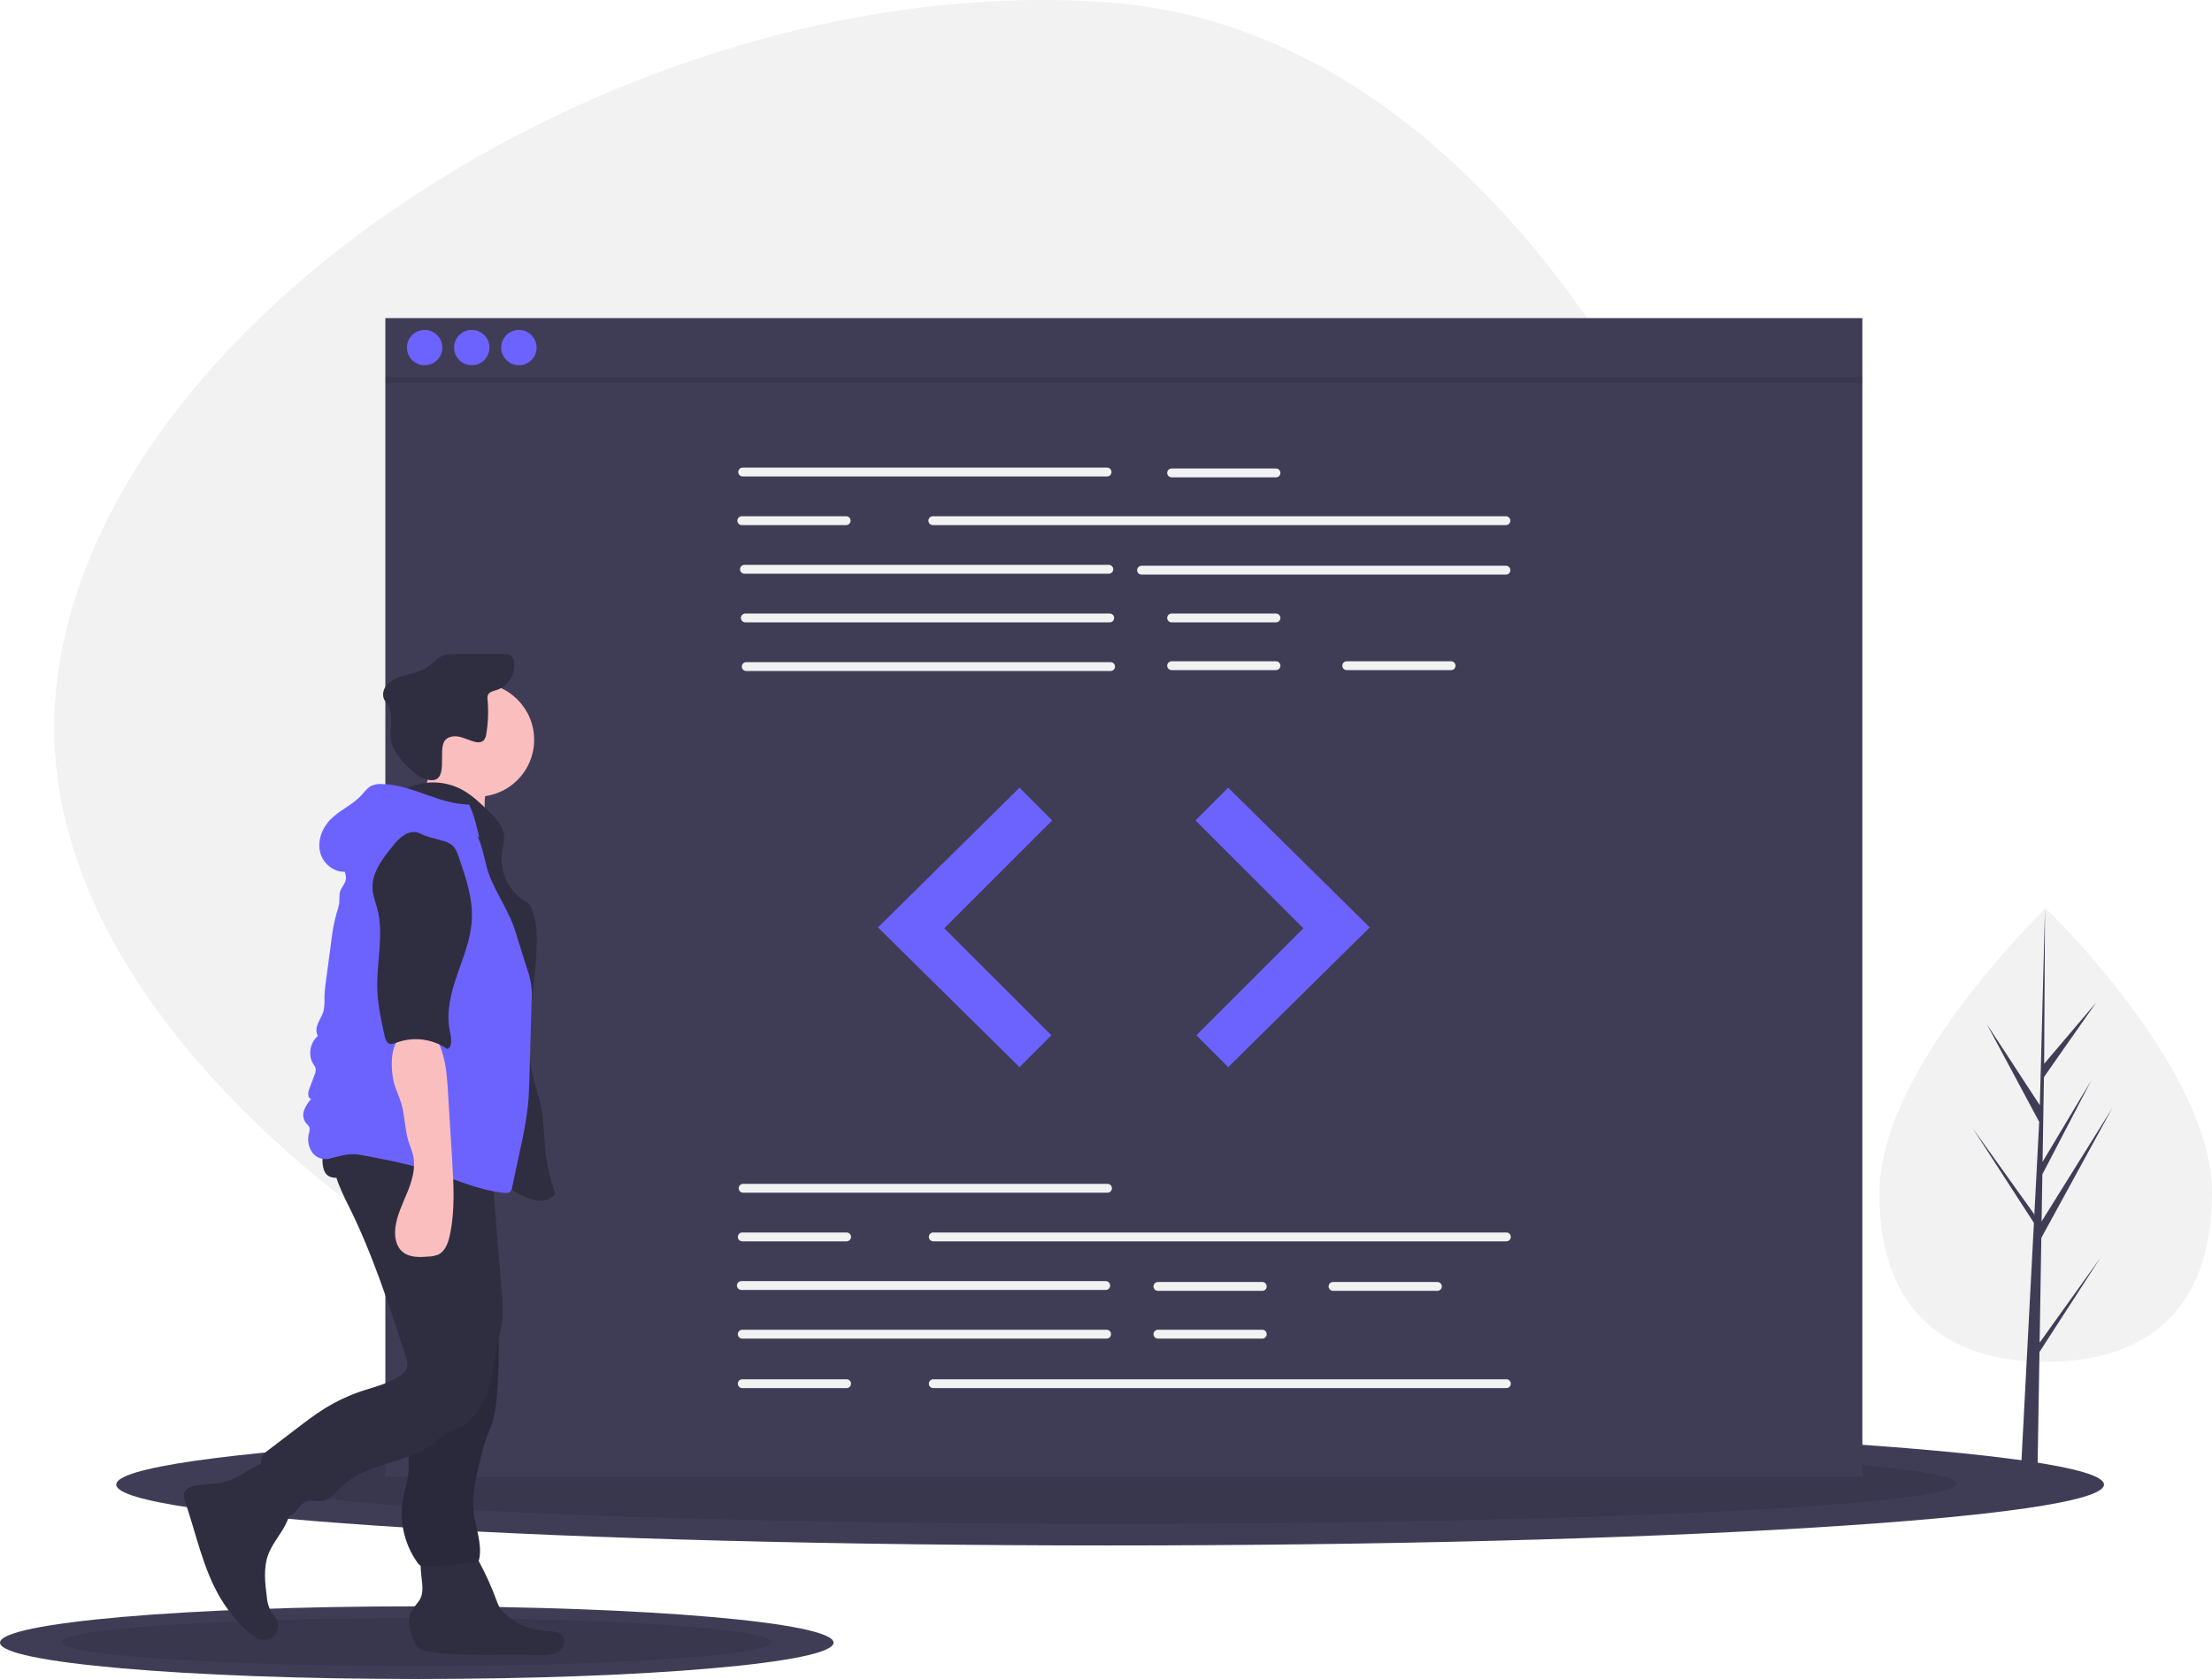
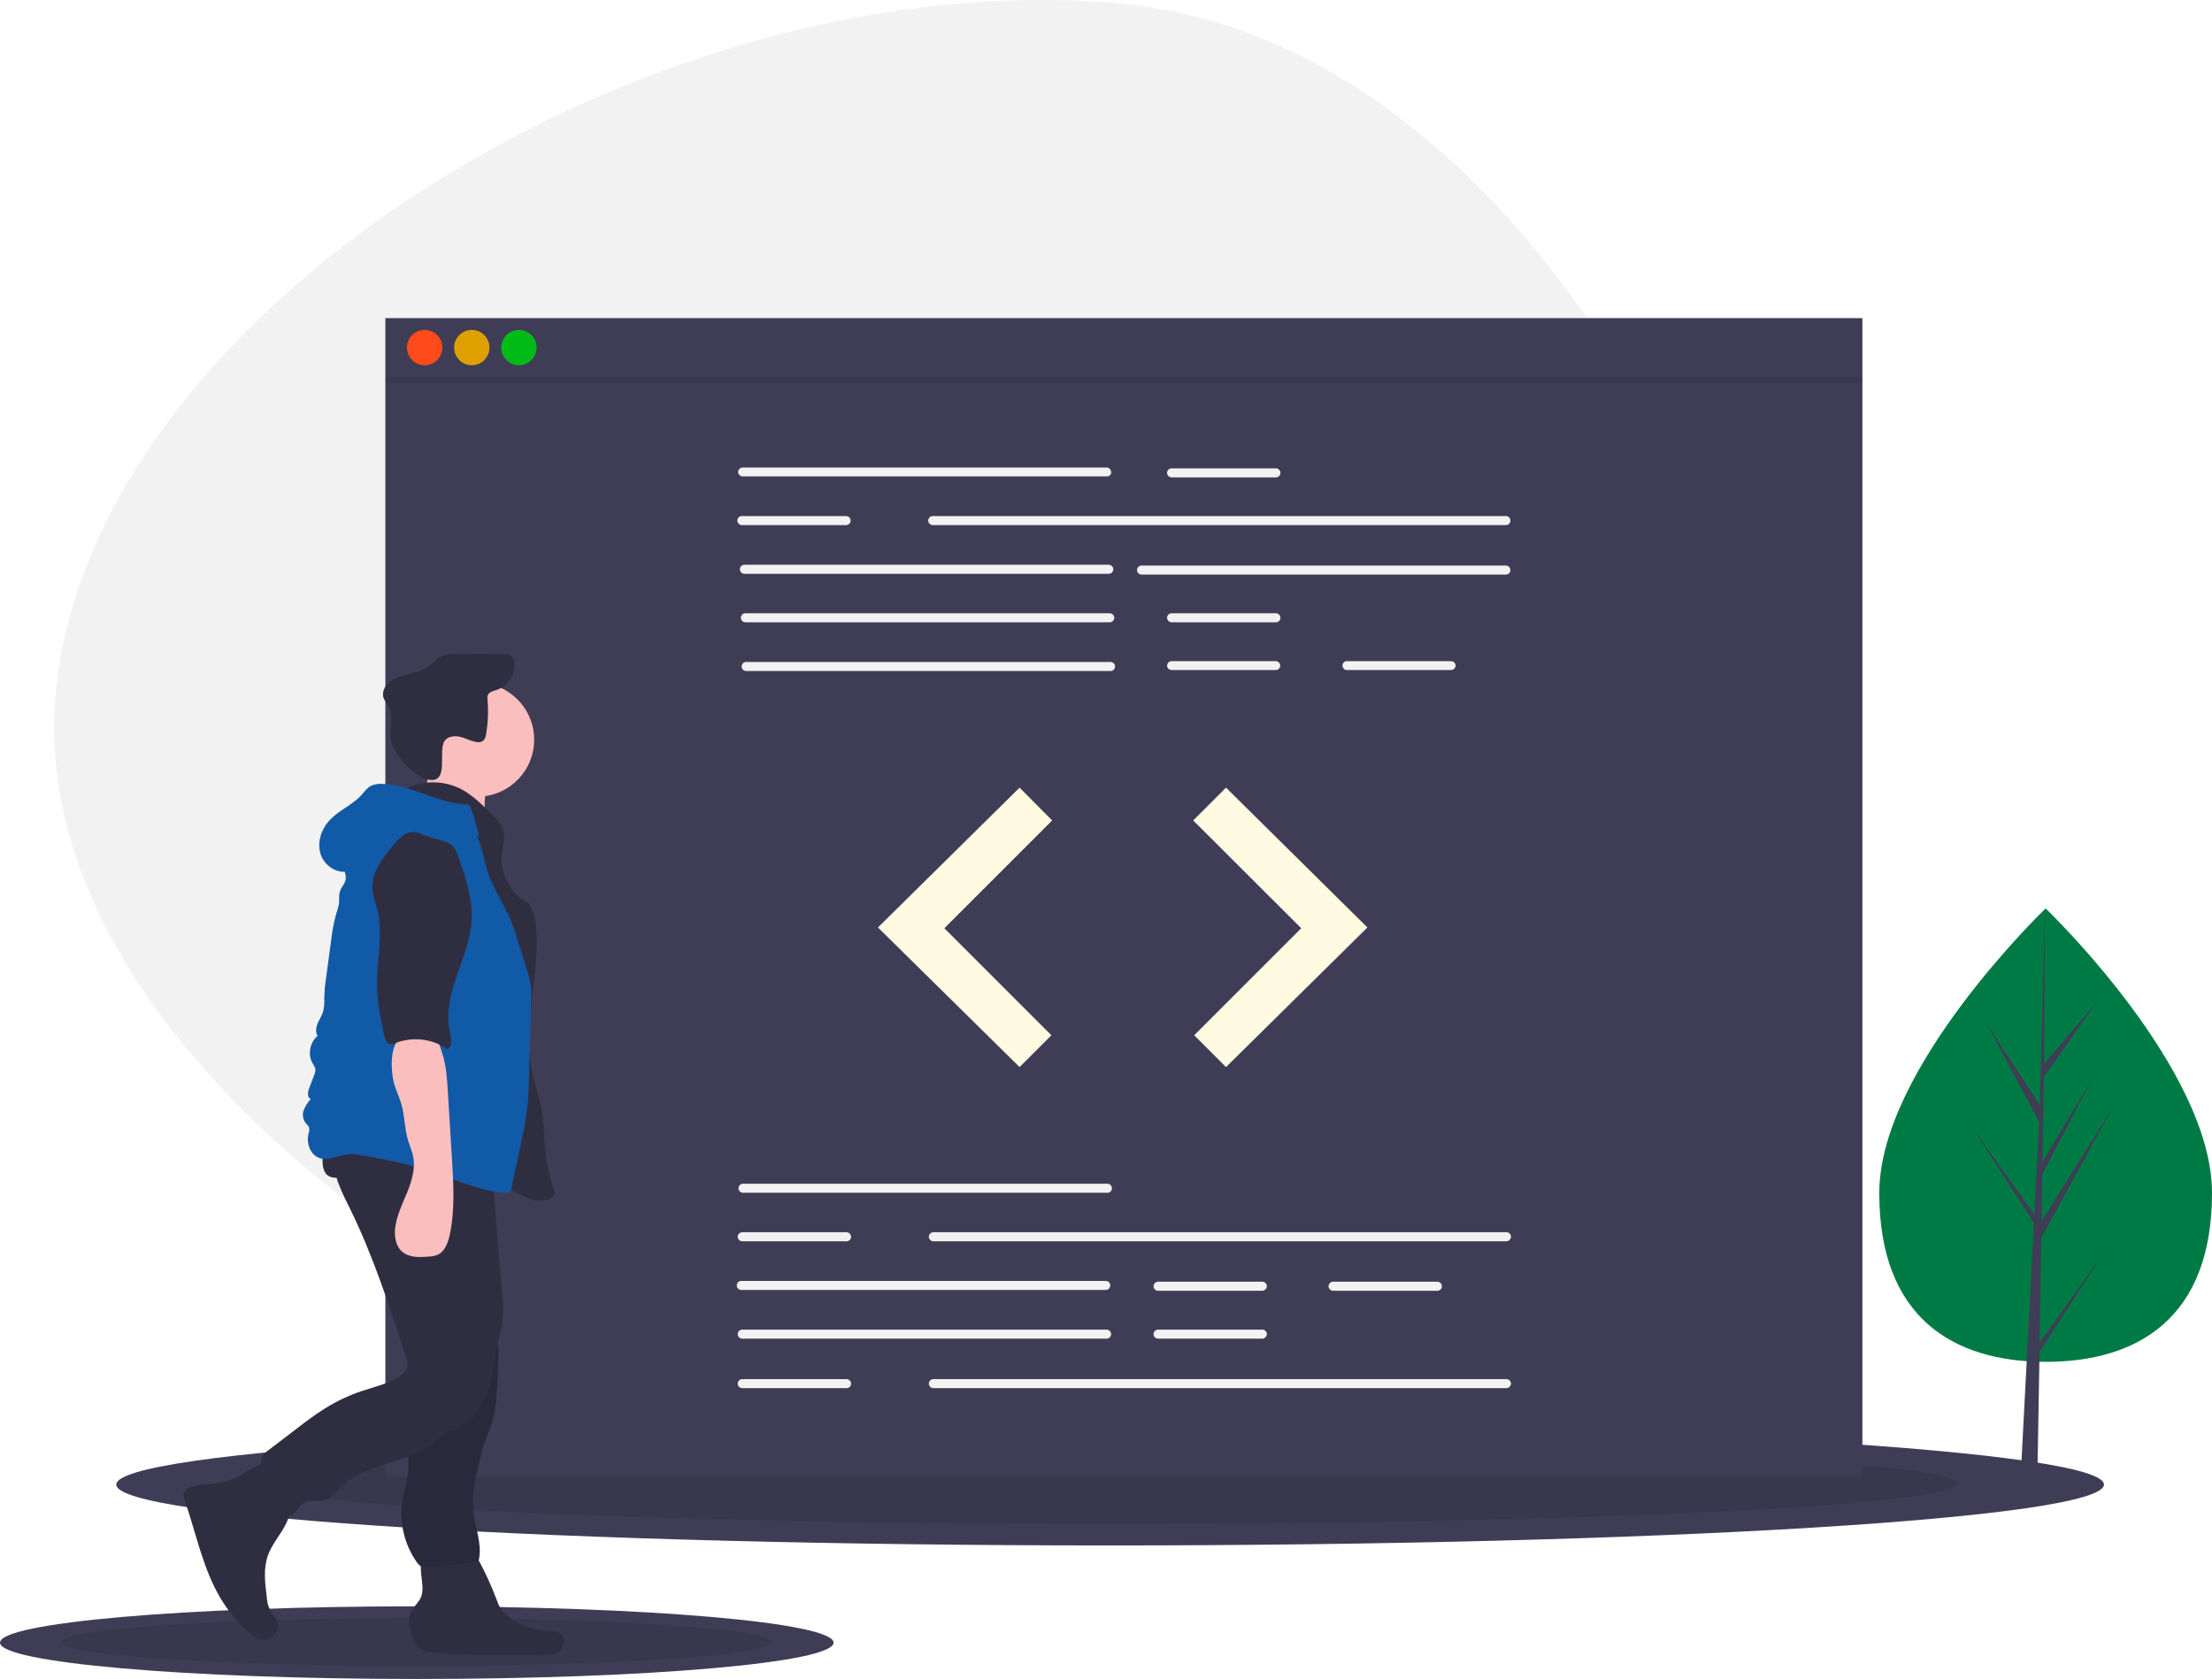
- <svg xmlns="http://www.w3.org/2000/svg" id="a594ac37-6d44-4297-8862-1cbd9c01c0b7" data-name="Layer 1" width="1126.194" height="855" viewBox="0 0 1126.194 855">
-   <path d="M581.768,778.438C339.369,759.991,50.297,572.172,65.014,378.781S359.7,5.358,602.099,23.805,984.031,403.667,969.314,597.058,824.166,796.885,581.768,778.438Z" transform="translate(-36.90323 -22.5)" fill="#f2f2f2" />
-   <ellipse cx="565.194" cy="756" rx="506" ry="31" fill="#3f3d56" />
-   <ellipse cx="565.194" cy="755.5" rx="431" ry="20.5" opacity="0.1" />
-   <ellipse cx="212.194" cy="836.5" rx="212.194" ry="18.5" fill="#3f3d56" />
-   <ellipse cx="212.194" cy="836.202" rx="180.742" ry="12.234" opacity="0.1" />
-   <rect x="196.194" y="162" width="752" height="590" fill="#3f3d56" />
-   <path d="M600.541,265.129H415.024a2.251,2.251,0,1,1,0-4.503H600.541a2.251,2.251,0,0,1,0,4.503Z" transform="translate(-36.90323 -22.5)" fill="#f2f2f2" />
-   <path d="M803.62,289.895H511.835a2.251,2.251,0,0,1,0-4.503H803.62a2.251,2.251,0,1,1,0,4.503Z" transform="translate(-36.90323 -22.5)" fill="#f2f2f2" />
-   <path d="M601.442,314.661H415.924a2.251,2.251,0,1,1,0-4.503H601.442a2.251,2.251,0,1,1,0,4.503Z" transform="translate(-36.90323 -22.5)" fill="#f2f2f2" />
-   <path d="M803.62,315.111H618.102a2.251,2.251,0,0,1,0-4.503H803.62a2.251,2.251,0,1,1,0,4.503Z" transform="translate(-36.90323 -22.5)" fill="#f2f2f2" />
-   <path d="M601.892,339.426H416.374a2.251,2.251,0,0,1,0-4.503H601.892a2.251,2.251,0,1,1,0,4.503Z" transform="translate(-36.90323 -22.5)" fill="#f2f2f2" />
-   <path d="M602.342,364.192H416.825a2.251,2.251,0,0,1,0-4.503H602.342a2.251,2.251,0,1,1,0,4.503Z" transform="translate(-36.90323 -22.5)" fill="#f2f2f2" />
-   <path d="M686.546,265.579H633.412a2.251,2.251,0,0,1,0-4.503h53.134a2.251,2.251,0,1,1,0,4.503Z" transform="translate(-36.90323 -22.5)" fill="#f2f2f2" />
-   <path d="M686.546,339.426H633.412a2.251,2.251,0,0,1,0-4.503h53.134a2.251,2.251,0,1,1,0,4.503Z" transform="translate(-36.90323 -22.5)" fill="#f2f2f2" />
-   <path d="M686.546,363.742H633.412a2.251,2.251,0,1,1,0-4.503h53.134a2.251,2.251,0,1,1,0,4.503Z" transform="translate(-36.90323 -22.5)" fill="#f2f2f2" />
-   <path d="M775.702,363.742H722.569a2.251,2.251,0,0,1,0-4.503h53.134a2.251,2.251,0,1,1,0,4.503Z" transform="translate(-36.90323 -22.5)" fill="#f2f2f2" />
-   <path d="M467.707,289.895H414.573a2.251,2.251,0,0,1,0-4.503h53.134a2.251,2.251,0,0,1,0,4.503Z" transform="translate(-36.90323 -22.5)" fill="#f2f2f2" />
-   <path d="M600.766,629.861H415.249a2.251,2.251,0,0,1,0-4.503H600.766a2.251,2.251,0,0,1,0,4.503Z" transform="translate(-36.90323 -22.5)" fill="#f2f2f2" />
-   <path d="M599.866,679.392H414.348a2.251,2.251,0,1,1,0-4.503H599.866a2.251,2.251,0,0,1,0,4.503Z" transform="translate(-36.90323 -22.5)" fill="#f2f2f2" />
-   <path d="M600.316,704.158H414.798a2.251,2.251,0,1,1,0-4.503H600.316a2.251,2.251,0,1,1,0,4.503Z" transform="translate(-36.90323 -22.5)" fill="#f2f2f2" />
-   <path d="M679.566,679.842H626.433a2.251,2.251,0,0,1,0-4.503h53.134a2.251,2.251,0,0,1,0,4.503Z" transform="translate(-36.90323 -22.5)" fill="#f2f2f2" />
-   <path d="M679.566,704.158H626.433a2.251,2.251,0,0,1,0-4.503h53.134a2.251,2.251,0,1,1,0,4.503Z" transform="translate(-36.90323 -22.5)" fill="#f2f2f2" />
-   <path d="M768.723,679.842H715.589a2.251,2.251,0,1,1,0-4.503h53.134a2.251,2.251,0,0,1,0,4.503Z" transform="translate(-36.90323 -22.5)" fill="#f2f2f2" />
-   <path d="M803.845,654.626H512.06a2.251,2.251,0,0,1,0-4.503H803.845a2.251,2.251,0,0,1,0,4.503Z" transform="translate(-36.90323 -22.5)" fill="#f2f2f2" />
-   <path d="M467.932,654.626H414.798a2.251,2.251,0,0,1,0-4.503H467.932a2.251,2.251,0,0,1,0,4.503Z" transform="translate(-36.90323 -22.5)" fill="#f2f2f2" />
-   <path d="M803.845,729.374H512.06a2.251,2.251,0,1,1,0-4.503H803.845a2.251,2.251,0,0,1,0,4.503Z" transform="translate(-36.90323 -22.5)" fill="#f2f2f2" />
-   <path d="M467.932,729.374H414.798a2.251,2.251,0,1,1,0-4.503H467.932a2.251,2.251,0,1,1,0,4.503Z" transform="translate(-36.90323 -22.5)" fill="#f2f2f2" />
-   <polygon points="519.06 401.13 447.014 472.275 519.06 543.42 535.27 527.21 480.786 472.725 535.72 417.79 519.06 401.13" fill="#6c63ff" />
-   <polygon points="625.327 401.13 697.373 472.275 625.327 543.42 609.117 527.21 663.602 472.725 608.667 417.79 625.327 401.13" fill="#6c63ff" />
-   <circle cx="216.194" cy="177" r="9" fill="#6c63ff" />
-   <circle cx="240.194" cy="177" r="9" fill="#6c63ff" />
-   <circle cx="264.194" cy="177" r="9" fill="#6c63ff" />
-   <rect x="196.194" y="192" width="752" height="3" opacity="0.1" />
-   <path d="M1163.097,629.954c0,63.771-37.911,86.038-84.676,86.038s-84.676-22.266-84.676-86.038,84.676-144.898,84.676-144.898S1163.097,566.182,1163.097,629.954Z" transform="translate(-36.90323 -22.5)" fill="#f2f2f2" />
-   <polygon points="1038.433 683.736 1039.3 630.365 1075.391 564.338 1039.436 621.993 1039.826 597.995 1064.699 550.226 1039.929 591.645 1039.929 591.645 1040.63 548.484 1067.265 510.453 1040.74 541.697 1041.178 462.556 1038.425 567.325 1038.651 563.003 1011.571 521.552 1038.217 571.3 1035.694 619.503 1035.619 618.223 1004.4 574.602 1035.524 622.743 1035.209 628.771 1035.152 628.862 1035.178 629.357 1028.776 751.653 1037.329 751.653 1038.355 688.485 1069.404 640.461 1038.433 683.736" fill="#3f3d56" />
-   <path d="M159.525,773.591a43.126,43.126,0,0,1-8.178,3.503c-5.079,1.387-10.507.878-15.637,2.063-2.1.485-4.386,1.499-5.054,3.549-.49,1.503.043,3.127.553,4.623,5.669,16.62,9.085,34.266,18.125,49.321a74.641,74.641,0,0,0,13.993,16.988c2.055,1.852,4.384,3.664,7.135,3.955a7.248,7.248,0,0,0,7.371-10.182c-.811-1.801-2.317-3.196-3.289-4.916a18.757,18.757,0,0,1-1.819-6.991c-.893-7.108-1.754-14.538.709-21.265,1.652-4.512,4.682-8.359,7.206-12.447s4.622-8.772,4.06-13.544c-.383-3.257-1.972-6.237-3.65-9.054-1.681-2.823-5.005-10.408-8.383-11.35C169.16,766.864,162.583,772.024,159.525,773.591Z" transform="translate(-36.90323 -22.5)" fill="#2f2e41" />
-   <path d="M251.96,831a14.019,14.019,0,0,1-.663,4.745c-1.058,2.793-3.681,4.706-5.036,7.367-1.885,3.701-1.031,8.174.218,12.135.783,2.483,1.81,5.067,3.912,6.603a12.893,12.893,0,0,0,5.954,1.907c18.036,2.496,36.358,1.064,54.559,1.587,3.317.095,6.829.211,9.725-1.41s4.686-5.697,2.717-8.368c-1.769-2.399-5.265-2.376-8.242-2.518a33.912,33.912,0,0,1-20.913-8.615,15.112,15.112,0,0,1-2.933-3.377,20.753,20.753,0,0,1-1.534-3.518,156.799,156.799,0,0,0-9.084-20.119c-.979-1.815-2.087-3.705-3.906-4.676a10.323,10.323,0,0,0-4.239-.926c-4.536-.294-16.283-1.838-19.791,1.69C249.461,816.768,252.032,826.86,251.96,831Z" transform="translate(-36.90323 -22.5)" fill="#2f2e41" />
-   <circle cx="242.971" cy="376.72" r="28.975" fill="#fbbebe" />
-   <path d="M253.709,423.146c-1.723,4.614-4.647,8.947-8.9,11.43l40.075,8.175a42.453,42.453,0,0,1-.562-17.869,10.3,10.3,0,0,0,.24-4.409c-.754-2.907-4.026-4.307-6.955-4.974-7.314-1.667-13.782-2.561-20.579-5.792C254.95,413.263,255.241,419.045,253.709,423.146Z" transform="translate(-36.90323 -22.5)" fill="#fbbebe" />
-   <path d="M244.474,423.727a31.338,31.338,0,0,1,27.313.714c5.138,2.707,9.392,6.794,13.572,10.826,3.853,3.717,7.962,7.972,8.236,13.319.132,2.59-.676,5.123-1.084,7.684a25.766,25.766,0,0,0,13.78,26.469c3.184,5.303,3.841,11.729,3.889,17.914.185,23.436-7.209,47.161-1.93,69.995,1.239,5.361,3.162,10.554,4.232,15.951,1.387,6.991,1.318,14.18,2.044,21.27a95.266,95.266,0,0,0,5.113,22.495c-1.744,2.774-5.374,3.837-8.642,3.613s-6.325-1.643-9.242-3.136c-14.123-7.227-27.059-16.757-41.687-22.9-9.678-4.064-19.987-6.595-29.376-11.288s-18.12-12.142-20.99-22.238c-1.241-4.365-1.318-8.965-1.385-13.503-.285-19.114-.55-38.436,3.61-57.094,3.669-16.454,10.741-32.194,12.284-48.981.502-5.464.513-11.314,3.566-15.873C232.091,432.52,241.409,430.851,244.474,423.727Z" transform="translate(-36.90323 -22.5)" fill="#2f2e41" />
-   <path d="M263.395,399.629c1.707-2.227,5-2.531,7.728-1.872s5.243,2.064,7.997,2.599a4.675,4.675,0,0,0,3.743-.526,5.444,5.444,0,0,0,1.615-3.57,68.163,68.163,0,0,0,.671-17.38,5.147,5.147,0,0,1,.159-2.437c.682-1.643,2.763-2.035,4.462-2.562a13.316,13.316,0,0,0,9.013-13.633,5.421,5.421,0,0,0-1.657-3.741c-1.175-.958-2.82-1.016-4.336-1.029q-11.683-.094-23.367.006c-2.883.025-5.91.096-8.409,1.533-1.848,1.063-3.222,2.773-4.88,4.112-4.326,3.491-10.178,4.201-15.441,5.991a15.308,15.308,0,0,0-6.768,4.036c-1.75,2-2.592,4.973-1.493,7.393a26.252,26.252,0,0,0,1.887,2.904c3.105,4.964,1.038,11.403,1.501,17.24.579,7.288,11.365,19.112,18.679,20.836C266.308,422.311,259.486,404.414,263.395,399.629Z" transform="translate(-36.90323 -22.5)" fill="#2f2e41" />
-   <path d="M247.037,719.183c.745,5.322,1.701,10.662,1.445,16.029-.357,7.494-3.059,14.714-3.559,22.199-.373,5.591.49,11.242-.287,16.791-.497,3.553-1.656,6.978-2.373,10.494a43.395,43.395,0,0,0,6.973,33.265,5.448,5.448,0,0,0,2.023,1.961,5.714,5.714,0,0,0,2.508.332,179.947,179.947,0,0,0,25.17-2.287,2.414,2.414,0,0,0,1.616-.713,2.266,2.266,0,0,0,.351-.954c1.544-7.936-1.977-15.893-2.872-23.928-.956-8.58,1.103-17.177,3.146-25.565a113.548,113.548,0,0,1,3.467-12.228c.988-2.697,2.181-5.321,3.037-8.063a61.46,61.46,0,0,0,2.202-13.203q.892-10.575.945-21.199a88.958,88.958,0,0,0-1.665-20.01c-1.878-8.338-5.724-16.081-9.536-23.73a15.029,15.029,0,0,0-5.618,2.67,125.38,125.38,0,0,1-15.35,8.481c-3.567,1.657-10.522,2.833-12.786,6.286-2.232,3.405-.792,10.351-.621,14.106Q245.694,709.584,247.037,719.183Z" transform="translate(-36.90323 -22.5)" fill="#2f2e41" />
-   <path d="M247.037,719.183c.745,5.322,1.701,10.662,1.445,16.029-.357,7.494-3.059,14.714-3.559,22.199-.373,5.591.49,11.242-.287,16.791-.497,3.553-1.656,6.978-2.373,10.494a43.395,43.395,0,0,0,6.973,33.265,5.448,5.448,0,0,0,2.023,1.961,5.714,5.714,0,0,0,2.508.332,179.947,179.947,0,0,0,25.17-2.287,2.414,2.414,0,0,0,1.616-.713,2.266,2.266,0,0,0,.351-.954c1.544-7.936-1.977-15.893-2.872-23.928-.956-8.58,1.103-17.177,3.146-25.565a113.548,113.548,0,0,1,3.467-12.228c.988-2.697,2.181-5.321,3.037-8.063a61.46,61.46,0,0,0,2.202-13.203q.892-10.575.945-21.199a88.958,88.958,0,0,0-1.665-20.01c-1.878-8.338-5.724-16.081-9.536-23.73a15.029,15.029,0,0,0-5.618,2.67,125.38,125.38,0,0,1-15.35,8.481c-3.567,1.657-10.522,2.833-12.786,6.286-2.232,3.405-.792,10.351-.621,14.106Q245.694,709.584,247.037,719.183Z" transform="translate(-36.90323 -22.5)" opacity="0.1" />
-   <path d="M207.864,605.518c-3.848,10.359,1.808,21.554,6.722,31.452,12.106,24.386,20.513,50.407,28.874,76.317.626,1.941,1.252,4.058.554,5.974a7.825,7.825,0,0,1-2.822,3.347c-5.765,4.379-13.107,5.939-19.975,8.23a90.184,90.184,0,0,0-18.943,8.88c-4.977,3.084-9.639,6.644-14.292,10.197l-14.812,11.312a9.903,9.903,0,0,0-2.476,2.397c-1.429,2.241-.843,5.167-.132,7.728a131.432,131.432,0,0,0,7.252,19.792,6.911,6.911,0,0,0,2.63,3.447c2.312,1.242,5.14-.405,6.905-2.347s3.292-4.359,5.781-5.193c2.486-.833,5.222.176,7.818-.189,4.199-.589,6.986-4.457,10.013-7.426,12.365-12.131,33.01-11.251,46.612-21.977a59.228,59.228,0,0,1,6.231-4.868c2.3-1.359,4.907-2.105,7.293-3.307,7.257-3.654,11.819-11.209,14.262-18.957s3.141-15.928,4.897-23.861c.908-4.101,2.103-8.158,2.507-12.338a66.094,66.094,0,0,0-.253-11.666L287.604,621.748c-.4-4.943-.8-9.892-1.576-14.791-14.577.521-29.143,1.108-43.728,1.28C230.695,608.374,218.876,609.186,207.864,605.518Z" transform="translate(-36.90323 -22.5)" fill="#2f2e41" />
-   <path d="M202.506,619.721c1.977,3.18,6.79,3.114,10.104,1.371s5.889-4.673,9.211-6.401c4.464-2.323,9.746-2.235,14.776-2.093,7.964.225,16.025.464,23.687,2.647,7.925,2.257,15.64,6.603,23.834,5.736,1.426-.151,2.985-.56,3.761-1.766a5.544,5.544,0,0,0,.62-2.836l.268-7.159a6.464,6.464,0,0,0-.57-3.625,6.082,6.082,0,0,0-2.716-2.079c-11.663-5.646-24.965-6.697-37.915-7.141q-9.875-.338-19.757-.278c-5.591.034-12.303-.775-17.739.719C202.774,598.82,198.805,613.769,202.506,619.721Z" transform="translate(-36.90323 -22.5)" fill="#2f2e41" />
-   <path d="M275.742,432.226c-15.282-.135-29.131-10.223-44.412-10.468a11.514,11.514,0,0,0-5.393.93c-2.129,1.073-3.529,3.147-5.147,4.898-4.518,4.893-11.061,7.505-15.703,12.281-4.352,4.478-6.773,11.15-5.055,17.153s8.204,10.608,14.279,9.165A36.801,36.801,0,0,1,228.65,446.706a72.887,72.887,0,0,1,11.205-5.882c6.868-3.112,14.548-6.283,21.718-3.95a30.638,30.638,0,0,1,7.409,4.04l11.954,8.03C279.543,443.45,278.29,437.288,275.742,432.226Z" transform="translate(-36.90323 -22.5)" fill="#6c63ff" />
-   <path d="M212.552,460.874c-2.029,2.532.894,6.2.447,9.413-.297,2.135-2.054,3.765-2.786,5.793-.758,2.1-.356,4.427-.643,6.641a28.489,28.489,0,0,1-1.275,4.73,84.975,84.975,0,0,0-2.686,14.026l-2.675,19.976a75.681,75.681,0,0,0-.846,9.078,27.107,27.107,0,0,1-.452,6.787c-.592,2.183-1.904,4.093-2.786,6.175s-1.291,4.602-.099,6.524c-3.991,3.325-5.178,9.854-2.387,14.235a7.899,7.899,0,0,1,1.23,2.265,5.82,5.82,0,0,1-.542,3.34l-2.705,7.207c-.692,1.845-.911,4.653,1.014,5.074a17.006,17.006,0,0,0-3.651,5.767,6.866,6.866,0,0,0,.972,6.506,8.289,8.289,0,0,1,1.694,2.056,5.473,5.473,0,0,1-.196,3.243,11.906,11.906,0,0,0,1.473,9.333,8.371,8.371,0,0,0,8.418,3.609c5.41-1.22,10.272-3.147,15.728-2.146,11.746,2.155,23.53,4.32,34.906,7.952,12.984,4.145,25.556,10.224,39.126,11.5a3.798,3.798,0,0,0,2.617-.407,3.931,3.931,0,0,0,1.21-2.488q2.097-9.832,4.194-19.665a202.363,202.363,0,0,0,3.855-22.028c.477-4.781.614-9.589.749-14.392l1.081-38.231a38.197,38.197,0,0,0-2.2-16.62l-6.217-19.848c-3.548-11.327-11.688-21.371-14.586-32.882-1.834-7.285-3.189-15.103-8.108-20.781-7.012-8.095-19.145-9.354-29.764-7.962-4.797.629-9.636,1.714-13.785,4.202-4.798,2.877-8.333,7.409-11.753,11.836C218.305,454.343,215.436,457.276,212.552,460.874Z" transform="translate(-36.90323 -22.5)" fill="#6c63ff" />
-   <path d="M237.347,573.323c.875,3.773,2.712,7.251,3.837,10.957,1.884,6.209,1.724,12.896,3.605,19.106.789,2.606,1.933,5.109,2.5,7.773,1.321,6.211-.608,12.636-3.003,18.516s-5.313,11.678-6.091,17.98c-.548,4.438.239,9.45,3.66,12.331,3.552,2.99,8.713,2.788,13.339,2.39a14.016,14.016,0,0,0,4.841-1.008c3.538-1.674,5.028-5.86,5.855-9.685,2.771-12.819,1.98-26.106,1.174-39.197l-2.106-34.234c-.405-6.591-.84-13.318-2.871-19.646-.739-2.302-2.026-6.954-4.129-8.424-2.083-1.456-8.03-1.521-10.609-1.642C235.251,547.97,235.387,564.856,237.347,573.323Z" transform="translate(-36.90323 -22.5)" fill="#fbbebe" />
-   <path d="M250.751,446.923c-2.471-1.294-5.584-.736-7.972.704a24.568,24.568,0,0,0-5.972,5.798c-5.339,6.517-10.991,13.995-10.199,22.382.297,3.145,1.501,6.121,2.317,9.172,3.579,13.38-.379,27.53.075,41.373.262,7.999,2.003,15.866,3.736,23.679.354,1.595.92,3.44,2.463,3.977,1.159.403,2.41-.115,3.557-.551A28.371,28.371,0,0,1,264.721,556.731c2.865-1.529,1.791-6.363,1.149-9.546-1.908-9.458.682-19.214,3.828-28.335s6.911-18.23,7.432-27.865c.591-10.916-3.029-21.571-6.6-31.903-.779-2.255-1.631-4.62-3.439-6.178a13.665,13.665,0,0,0-5.203-2.377C258.096,449.406,254.255,448.758,250.751,446.923Z" transform="translate(-36.90323 -22.5)" fill="#2f2e41" />
+ <svg xmlns="http://www.w3.org/2000/svg" version="1.1" id="a594ac37-6d44-4297-8862-1cbd9c01c0b7" x="0px" y="0px" viewBox="0 0 1126.2 855" style="enable-background:new 0 0 1126.2 855;" xml:space="preserve">
+   <style type="text/css">
+ 	.st0{fill:#F2F2F2;}
+ 	.st1{fill:#3F3D56;}
+ 	.st2{opacity:0.1;enable-background:new    ;}
+ 	.st3{fill:#FFFAE2;}
+ 	.st4{fill:#FF4A19;}
+ 	.st5{fill:#DEA000;}
+ 	.st6{fill:#00BA18;}
+ 	.st7{fill:#007A44;}
+ 	.st8{fill:#2F2E41;}
+ 	.st9{fill:#FBBEBE;}
+ 	.st10{fill:#115AA7;}
+ </style>
+   <path class="st0" d="M544.9,755.9C302.5,737.5,13.4,549.7,28.1,356.3S322.8-17.1,565.2,1.3s381.9,379.9,367.2,573.3  C917.7,767.9,787.3,774.4,544.9,755.9z" />
+   <ellipse class="st1" cx="565.2" cy="756" rx="506" ry="31" />
+   <ellipse class="st2" cx="565.2" cy="755.5" rx="431" ry="20.5" />
+   <ellipse class="st1" cx="212.2" cy="836.5" rx="212.2" ry="18.5" />
+   <ellipse class="st2" cx="212.2" cy="836.2" rx="180.7" ry="12.2" />
+   <rect x="196.2" y="162" class="st1" width="752" height="590" />
+   <path class="st0" d="M563.6,242.6H378.1c-1.2,0-2.3-1-2.3-2.2s1-2.3,2.2-2.3c0,0,0,0,0,0h185.5c1.2,0,2.2,1,2.2,2.3  C565.9,241.6,564.9,242.6,563.6,242.6z" />
+   <path class="st0" d="M766.7,267.4H474.9c-1.2,0-2.3-1-2.3-2.3s1-2.3,2.3-2.3l0,0h291.8c1.2,0,2.3,1,2.3,2.3S768,267.4,766.7,267.4z" />
+   <path class="st0" d="M564.5,292.2H379c-1.2,0-2.3-1-2.3-2.3s1-2.3,2.3-2.3h185.5c1.2,0,2.3,1,2.3,2.3S565.8,292.2,564.5,292.2z" />
+   <path class="st0" d="M766.7,292.6H581.2c-1.2,0-2.3-1-2.3-2.3s1-2.3,2.3-2.3h185.5c1.2,0,2.3,1,2.3,2.3S768,292.6,766.7,292.6z" />
+   <path class="st0" d="M565,316.9H379.5c-1.2,0-2.3-1-2.3-2.3s1-2.3,2.3-2.3H565c1.2,0,2.3,1,2.3,2.3S566.2,316.9,565,316.9z" />
+   <path class="st0" d="M565.4,341.7H379.9c-1.2,0-2.3-1-2.3-2.3s1-2.3,2.3-2.3h185.5c1.2,0,2.3,1,2.3,2.3S566.7,341.7,565.4,341.7z" />
+   <path class="st0" d="M649.6,243.1h-53.1c-1.2,0-2.3-1-2.3-2.3s1-2.3,2.3-2.3l0,0h53.1c1.2,0,2.3,1,2.3,2.3S650.9,243.1,649.6,243.1z  " />
+   <path class="st0" d="M649.6,316.9h-53.1c-1.2,0-2.3-1-2.3-2.3s1-2.3,2.3-2.3l0,0h53.1c1.2,0,2.3,1,2.3,2.3S650.9,316.9,649.6,316.9z  " />
+   <path class="st0" d="M649.6,341.2h-53.1c-1.2,0-2.3-1-2.3-2.2s1-2.3,2.2-2.3c0,0,0,0,0,0h53.1c1.2,0,2.3,1,2.3,2.2  S650.9,341.2,649.6,341.2C649.7,341.2,649.6,341.2,649.6,341.2z" />
+   <path class="st0" d="M738.8,341.2h-53.1c-1.2,0-2.2-1-2.2-2.3c0-1.2,1-2.2,2.2-2.2h53.1c1.2,0,2.3,1,2.3,2.2  S740.1,341.2,738.8,341.2C738.8,341.2,738.8,341.2,738.8,341.2z" />
+   <path class="st0" d="M430.8,267.4h-53.1c-1.2,0-2.3-1-2.3-2.3s1-2.3,2.3-2.3l0,0h53.1c1.2,0,2.3,1,2.3,2.3S432,267.4,430.8,267.4z" />
+   <path class="st0" d="M563.9,607.4H378.3c-1.2,0-2.3-1-2.3-2.3c0-1.2,1-2.3,2.3-2.3l0,0h185.5c1.2,0,2.3,1,2.3,2.3  C566.1,606.4,565.1,607.4,563.9,607.4z" />
+   <path class="st0" d="M563,656.9H377.4c-1.2,0-2.3-1-2.3-2.3c0-1.2,1-2.3,2.3-2.3l0,0H563c1.2,0,2.3,1,2.3,2.3  C565.2,655.9,564.2,656.9,563,656.9z" />
+   <path class="st0" d="M563.4,681.7H377.9c-1.2,0-2.3-1-2.3-2.3c0-1.2,1-2.3,2.3-2.3l0,0h185.5c1.2,0,2.3,1,2.3,2.3  C565.7,680.6,564.7,681.7,563.4,681.7z" />
+   <path class="st0" d="M642.7,657.3h-53.1c-1.2,0-2.3-1-2.3-2.3c0-1.2,1-2.3,2.3-2.3h53.1c1.2,0,2.3,1,2.3,2.3  C644.9,656.3,643.9,657.3,642.7,657.3L642.7,657.3z" />
+   <path class="st0" d="M642.7,681.7h-53.1c-1.2,0-2.3-1-2.3-2.3c0-1.2,1-2.3,2.3-2.3h53.1c1.2,0,2.3,1,2.3,2.3  C644.9,680.6,643.9,681.7,642.7,681.7L642.7,681.7z" />
+   <path class="st0" d="M731.8,657.3h-53.1c-1.2,0-2.3-1-2.3-2.3c0-1.2,1-2.3,2.3-2.3h53.1c1.2,0,2.3,1,2.3,2.3  C734.1,656.3,733.1,657.3,731.8,657.3z" />
+   <path class="st0" d="M766.9,632.1H475.2c-1.2,0-2.3-1-2.3-2.3c0-1.2,1-2.3,2.3-2.3h291.8c1.2,0,2.3,1,2.3,2.3  C769.2,631.1,768.2,632.1,766.9,632.1z" />
+   <path class="st0" d="M431,632.1h-53.1c-1.2,0-2.3-1-2.3-2.3c0-1.2,1-2.3,2.3-2.3l0,0H431c1.2,0,2.3,1,2.3,2.3  C433.3,631.1,432.3,632.1,431,632.1z" />
+   <path class="st0" d="M766.9,706.9H475.2c-1.2,0-2.3-1-2.3-2.3c0-1.2,1-2.3,2.3-2.3h291.8c1.2,0,2.3,1,2.3,2.3  C769.2,705.9,768.2,706.9,766.9,706.9L766.9,706.9z" />
+   <path class="st0" d="M431,706.9h-53.1c-1.2,0-2.3-1-2.3-2.3c0-1.2,1-2.3,2.3-2.3l0,0H431c1.2,0,2.3,1,2.3,2.3  C433.3,705.9,432.3,706.9,431,706.9z" />
+   <polygon class="st3" points="519.1,401.1 447,472.3 519.1,543.4 535.3,527.2 480.8,472.7 535.7,417.8 " />
+   <polygon class="st3" points="624.2,401.1 696.2,472.3 624.2,543.4 608,527.2 662.5,472.7 607.5,417.8 " />
+   <circle class="st4" cx="216.2" cy="177" r="9" />
+   <circle class="st5" cx="240.2" cy="177" r="9" />
+   <circle class="st6" cx="264.2" cy="177" r="9" />
+   <rect x="196.2" y="192" class="st2" width="752" height="3" />
+   <path class="st7" d="M1126.2,607.5c0,63.8-37.9,86-84.7,86s-84.7-22.3-84.7-86s84.7-144.9,84.7-144.9S1126.2,543.7,1126.2,607.5z" />
+   <polygon class="st1" points="1038.4,683.7 1039.3,630.4 1075.4,564.3 1039.4,622 1039.8,598 1064.7,550.2 1039.9,591.6   1039.9,591.6 1040.6,548.5 1067.3,510.5 1040.7,541.7 1041.2,462.6 1038.4,567.3 1038.7,563 1011.6,521.6 1038.2,571.3   1035.7,619.5 1035.6,618.2 1004.4,574.6 1035.5,622.7 1035.2,628.8 1035.2,628.9 1035.2,629.4 1028.8,751.7 1037.3,751.7   1038.4,688.5 1069.4,640.5 " />
+   <path class="st8" d="M122.6,751.1c-2.6,1.4-5.3,2.6-8.2,3.5c-5.1,1.4-10.5,0.9-15.6,2.1c-2.1,0.5-4.4,1.5-5.1,3.5  c-0.5,1.5,0,3.1,0.6,4.6c5.7,16.6,9.1,34.3,18.1,49.3c3.8,6.3,8.5,12,14,17c2.1,1.9,4.4,3.7,7.1,4c4,0.4,7.5-2.5,8-6.4  c0.1-1.3-0.1-2.6-0.6-3.7c-0.8-1.8-2.3-3.2-3.3-4.9c-1.1-2.2-1.7-4.6-1.8-7c-0.9-7.1-1.8-14.5,0.7-21.3c1.7-4.5,4.7-8.4,7.2-12.4  s4.6-8.8,4.1-13.5c-0.4-3.3-2-6.2-3.6-9.1c-1.7-2.8-5-10.4-8.4-11.4C132.3,744.4,125.7,749.5,122.6,751.1z" />
+   <path class="st8" d="M215.1,808.5c0.1,1.6-0.2,3.2-0.7,4.7c-1.1,2.8-3.7,4.7-5,7.4c-1.9,3.7-1,8.2,0.2,12.1c0.8,2.5,1.8,5.1,3.9,6.6  c1.8,1.1,3.8,1.8,6,1.9c18,2.5,36.4,1.1,54.6,1.6c3.3,0.1,6.8,0.2,9.7-1.4s4.7-5.7,2.7-8.4c-1.8-2.4-5.3-2.4-8.2-2.5  c-7.8-0.4-15.1-3.4-20.9-8.6c-1.1-1-2.1-2.1-2.9-3.4c-0.6-1.1-1.1-2.3-1.5-3.5c-2.6-6.9-5.6-13.6-9.1-20.1c-1-1.8-2.1-3.7-3.9-4.7  c-1.3-0.6-2.8-0.9-4.2-0.9c-4.5-0.3-16.3-1.8-19.8,1.7C212.6,794.3,215.1,804.4,215.1,808.5z" />
+   <ellipse transform="matrix(7.088905e-02 -0.9975 0.9975 7.088905e-02 -150.0258 592.3745)" class="st9" cx="243" cy="376.7" rx="29" ry="29" />
+   <path class="st9" d="M216.8,400.6c-1.7,4.6-4.6,8.9-8.9,11.4l40.1,8.2c-1.5-5.8-1.6-11.9-0.6-17.9c0.4-1.4,0.5-2.9,0.2-4.4  c-0.8-2.9-4-4.3-7-5c-7.3-1.7-13.8-2.6-20.6-5.8C218,390.8,218.3,396.5,216.8,400.6z" />
+   <path class="st8" d="M207.6,401.2c8.7-4,18.8-3.7,27.3,0.7c5.1,2.7,9.4,6.8,13.6,10.8c3.9,3.7,8,8,8.2,13.3c0.1,2.6-0.7,5.1-1.1,7.7  c-1.5,10.9,4,21.5,13.8,26.5c3.2,5.3,3.8,11.7,3.9,17.9c0.2,23.4-7.2,47.2-1.9,70c1.2,5.4,3.2,10.6,4.2,16c1.4,7,1.3,14.2,2,21.3  c0.8,7.7,2.5,15.2,5.1,22.5c-1.7,2.8-5.4,3.8-8.6,3.6s-6.3-1.6-9.2-3.1c-14.1-7.2-27.1-16.8-41.7-22.9c-9.7-4.1-20-6.6-29.4-11.3  s-18.1-12.1-21-22.2c-1.2-4.4-1.3-9-1.4-13.5c-0.3-19.1-0.6-38.4,3.6-57.1c3.7-16.5,10.7-32.2,12.3-49c0.5-5.5,0.5-11.3,3.6-15.9  C195.2,410,204.5,408.4,207.6,401.2z" />
+   <path class="st8" d="M226.5,377.1c1.7-2.2,5-2.5,7.7-1.9s5.2,2.1,8,2.6c1.3,0.4,2.6,0.2,3.7-0.5c1-0.9,1.5-2.2,1.6-3.6  c1-5.7,1.2-11.6,0.7-17.4c-0.1-0.8-0.1-1.6,0.2-2.4c0.7-1.6,2.8-2,4.5-2.6c5.8-1.9,9.5-7.6,9-13.6c0-1.4-0.6-2.8-1.7-3.7  c-1.2-1-2.8-1-4.3-1c-7.8-0.1-15.6-0.1-23.4,0c-2.9,0-5.9,0.1-8.4,1.5c-1.8,1.1-3.2,2.8-4.9,4.1c-4.3,3.5-10.2,4.2-15.4,6  c-2.6,0.7-4.9,2.1-6.8,4c-1.8,2-2.6,5-1.5,7.4c0.6,1,1.2,2,1.9,2.9c3.1,5,1,11.4,1.5,17.2c0.6,7.3,11.4,19.1,18.7,20.8  C229.4,399.8,222.6,381.9,226.5,377.1z" />
+   <path class="st8" d="M210.1,696.7c0.7,5.3,1.7,10.7,1.4,16c-0.4,7.5-3.1,14.7-3.6,22.2c-0.4,5.6,0.5,11.2-0.3,16.8  c-0.5,3.6-1.7,7-2.4,10.5c-2.3,11.6,0.2,23.6,7,33.3c0.5,0.8,1.2,1.5,2,2c0.8,0.3,1.7,0.4,2.5,0.3c8.4-0.2,16.8-0.9,25.2-2.3  c0.6,0,1.2-0.3,1.6-0.7c0.2-0.3,0.3-0.6,0.4-1c1.5-7.9-2-15.9-2.9-23.9c-1-8.6,1.1-17.2,3.1-25.6c0.9-4.1,2.1-8.2,3.5-12.2  c1-2.7,2.2-5.3,3-8.1c1.2-4.3,2-8.7,2.2-13.2c0.6-7.1,0.9-14.1,0.9-21.2c0.2-6.7-0.4-13.4-1.7-20c-1.9-8.3-5.7-16.1-9.5-23.7  c-2,0.5-4,1.4-5.6,2.7c-4.9,3.2-10,6-15.4,8.5c-3.6,1.7-10.5,2.8-12.8,6.3c-2.2,3.4-0.8,10.4-0.6,14.1  C208.6,683.9,209.2,690.3,210.1,696.7z" />
+   <path class="st2" d="M210.1,696.7c0.7,5.3,1.7,10.7,1.4,16c-0.4,7.5-3.1,14.7-3.6,22.2c-0.4,5.6,0.5,11.2-0.3,16.8  c-0.5,3.6-1.7,7-2.4,10.5c-2.3,11.6,0.2,23.6,7,33.3c0.5,0.8,1.2,1.5,2,2c0.8,0.3,1.7,0.4,2.5,0.3c8.4-0.2,16.8-0.9,25.2-2.3  c0.6,0,1.2-0.3,1.6-0.7c0.2-0.3,0.3-0.6,0.4-1c1.5-7.9-2-15.9-2.9-23.9c-1-8.6,1.1-17.2,3.1-25.6c0.9-4.1,2.1-8.2,3.5-12.2  c1-2.7,2.2-5.3,3-8.1c1.2-4.3,2-8.7,2.2-13.2c0.6-7.1,0.9-14.1,0.9-21.2c0.2-6.7-0.4-13.4-1.7-20c-1.9-8.3-5.7-16.1-9.5-23.7  c-2,0.5-4,1.4-5.6,2.7c-4.9,3.2-10,6-15.4,8.5c-3.6,1.7-10.5,2.8-12.8,6.3c-2.2,3.4-0.8,10.4-0.6,14.1  C208.6,683.9,209.2,690.3,210.1,696.7z" />
+   <path class="st8" d="M171,583c-3.8,10.4,1.8,21.6,6.7,31.5c12.1,24.4,20.5,50.4,28.9,76.3c0.6,1.9,1.3,4.1,0.6,6  c-0.6,1.4-1.6,2.5-2.8,3.3c-5.8,4.4-13.1,5.9-20,8.2c-6.6,2.2-13,5.2-18.9,8.9c-5,3.1-9.6,6.6-14.3,10.2l-14.8,11.3  c-1,0.6-1.8,1.5-2.5,2.4c-1.4,2.2-0.8,5.2-0.1,7.7c1.9,6.8,4.3,13.4,7.3,19.8c0.5,1.4,1.4,2.6,2.6,3.4c2.3,1.2,5.1-0.4,6.9-2.3  s3.3-4.4,5.8-5.2c2.5-0.8,5.2,0.2,7.8-0.2c4.2-0.6,7-4.5,10-7.4c12.4-12.1,33-11.3,46.6-22c2-1.8,4-3.4,6.2-4.9  c2.3-1.4,4.9-2.1,7.3-3.3c7.3-3.7,11.8-11.2,14.3-19s3.1-15.9,4.9-23.9c0.9-4.1,2.1-8.2,2.5-12.3c0.3-3.9,0.2-7.8-0.3-11.7  l-4.9-60.7c-0.4-4.9-0.8-9.9-1.6-14.8c-14.6,0.5-29.1,1.1-43.7,1.3C193.8,585.9,182,586.7,171,583z" />
+   <path class="st8" d="M165.6,597.2c2,3.2,6.8,3.1,10.1,1.4s5.9-4.7,9.2-6.4c4.5-2.3,9.7-2.2,14.8-2.1c8,0.2,16,0.5,23.7,2.6  c7.9,2.3,15.6,6.6,23.8,5.7c1.4-0.2,3-0.6,3.8-1.8c0.5-0.9,0.7-1.9,0.6-2.8l0.3-7.2c0.2-1.2,0-2.5-0.6-3.6c-0.7-0.9-1.6-1.7-2.7-2.1  c-11.7-5.6-25-6.7-37.9-7.1c-6.6-0.2-13.2-0.3-19.8-0.3c-5.6,0-12.3-0.8-17.7,0.7C165.9,576.3,161.9,591.3,165.6,597.2z" />
+   <path class="st10" d="M238.8,409.7c-15.3-0.1-29.1-10.2-44.4-10.5c-1.8-0.1-3.7,0.2-5.4,0.9c-2.1,1.1-3.5,3.1-5.1,4.9  c-4.5,4.9-11.1,7.5-15.7,12.3c-4.4,4.5-6.8,11.1-5.1,17.2s8.2,10.6,14.3,9.2c2.4-7.9,7.5-14.8,14.3-19.5c3.6-2.3,7.3-4.2,11.2-5.9  c6.9-3.1,14.5-6.3,21.7-4c2.6,1,5.1,2.4,7.4,4l12,8C242.6,420.9,241.4,414.8,238.8,409.7z" />
+   <path class="st10" d="M175.6,438.4c-2,2.5,0.9,6.2,0.4,9.4c-0.3,2.1-2.1,3.8-2.8,5.8c-0.8,2.1-0.4,4.4-0.6,6.6  c-0.3,1.6-0.7,3.2-1.3,4.7c-1.3,4.6-2.2,9.3-2.7,14l-2.7,20c-0.5,3-0.7,6-0.8,9.1c0.1,2.3,0,4.6-0.5,6.8c-0.6,2.2-1.9,4.1-2.8,6.2  s-1.3,4.6-0.1,6.5c-4,3.3-5.2,9.9-2.4,14.2c0.5,0.7,0.9,1.4,1.2,2.3c0.2,1.1,0,2.3-0.5,3.3l-2.7,7.2c-0.7,1.8-0.9,4.7,1,5.1  c-1.6,1.7-2.8,3.6-3.7,5.8c-0.8,2.2-0.4,4.6,1,6.5c0.7,0.6,1.2,1.3,1.7,2.1c0.3,1.1,0.2,2.2-0.2,3.2c-0.8,3.2-0.3,6.6,1.5,9.3  c1.8,2.8,5.1,4.2,8.4,3.6c5.4-1.2,10.3-3.1,15.7-2.1c11.7,2.2,23.5,4.3,34.9,8c13,4.1,25.6,10.2,39.1,11.5c0.9,0.2,1.8,0,2.6-0.4  c0.7-0.7,1.1-1.5,1.2-2.5c1.4-6.6,2.8-13.1,4.2-19.7c1.7-7.3,3-14.6,3.9-22c0.5-4.8,0.6-9.6,0.7-14.4l1.1-38.2  c0.5-5.6-0.2-11.3-2.2-16.6l-6.2-19.8c-3.5-11.3-11.7-21.4-14.6-32.9c-1.8-7.3-3.2-15.1-8.1-20.8c-7-8.1-19.1-9.4-29.8-8  c-4.8,0.6-9.6,1.7-13.8,4.2c-4.8,2.9-8.3,7.4-11.8,11.8C181.4,431.8,178.5,434.8,175.6,438.4z" />
+   <path class="st9" d="M200.4,550.8c0.9,3.8,2.7,7.3,3.8,11c1.9,6.2,1.7,12.9,3.6,19.1c0.8,2.6,1.9,5.1,2.5,7.8  c1.3,6.2-0.6,12.6-3,18.5s-5.3,11.7-6.1,18c-0.5,4.4,0.2,9.5,3.7,12.3c3.6,3,8.7,2.8,13.3,2.4c1.7,0,3.3-0.4,4.8-1  c3.5-1.7,5-5.9,5.9-9.7c2.8-12.8,2-26.1,1.2-39.2l-2.1-34.2c-0.4-6.6-0.8-13.3-2.9-19.6c-0.7-2.3-2-7-4.1-8.4  c-2.1-1.5-8-1.5-10.6-1.6C198.3,525.5,198.5,542.4,200.4,550.8z" />
+   <path class="st8" d="M213.8,424.4c-2.5-1.3-5.6-0.7-8,0.7c-2.3,1.6-4.3,3.5-6,5.8c-5.3,6.5-11,14-10.2,22.4c0.3,3.1,1.5,6.1,2.3,9.2  c3.6,13.4-0.4,27.5,0.1,41.4c0.3,8,2,15.9,3.7,23.7c0.4,1.6,0.9,3.4,2.5,4c1.2,0.4,2.4-0.1,3.6-0.6c8.7-3.2,18.4-2,26,3.3  c2.9-1.5,1.8-6.4,1.1-9.5c-1.9-9.5,0.7-19.2,3.8-28.3s6.9-18.2,7.4-27.9c0.6-10.9-3-21.6-6.6-31.9c-0.8-2.3-1.6-4.6-3.4-6.2  c-1.5-1.2-3.3-2-5.2-2.4C221.2,426.9,217.4,426.3,213.8,424.4z" />
</svg>
